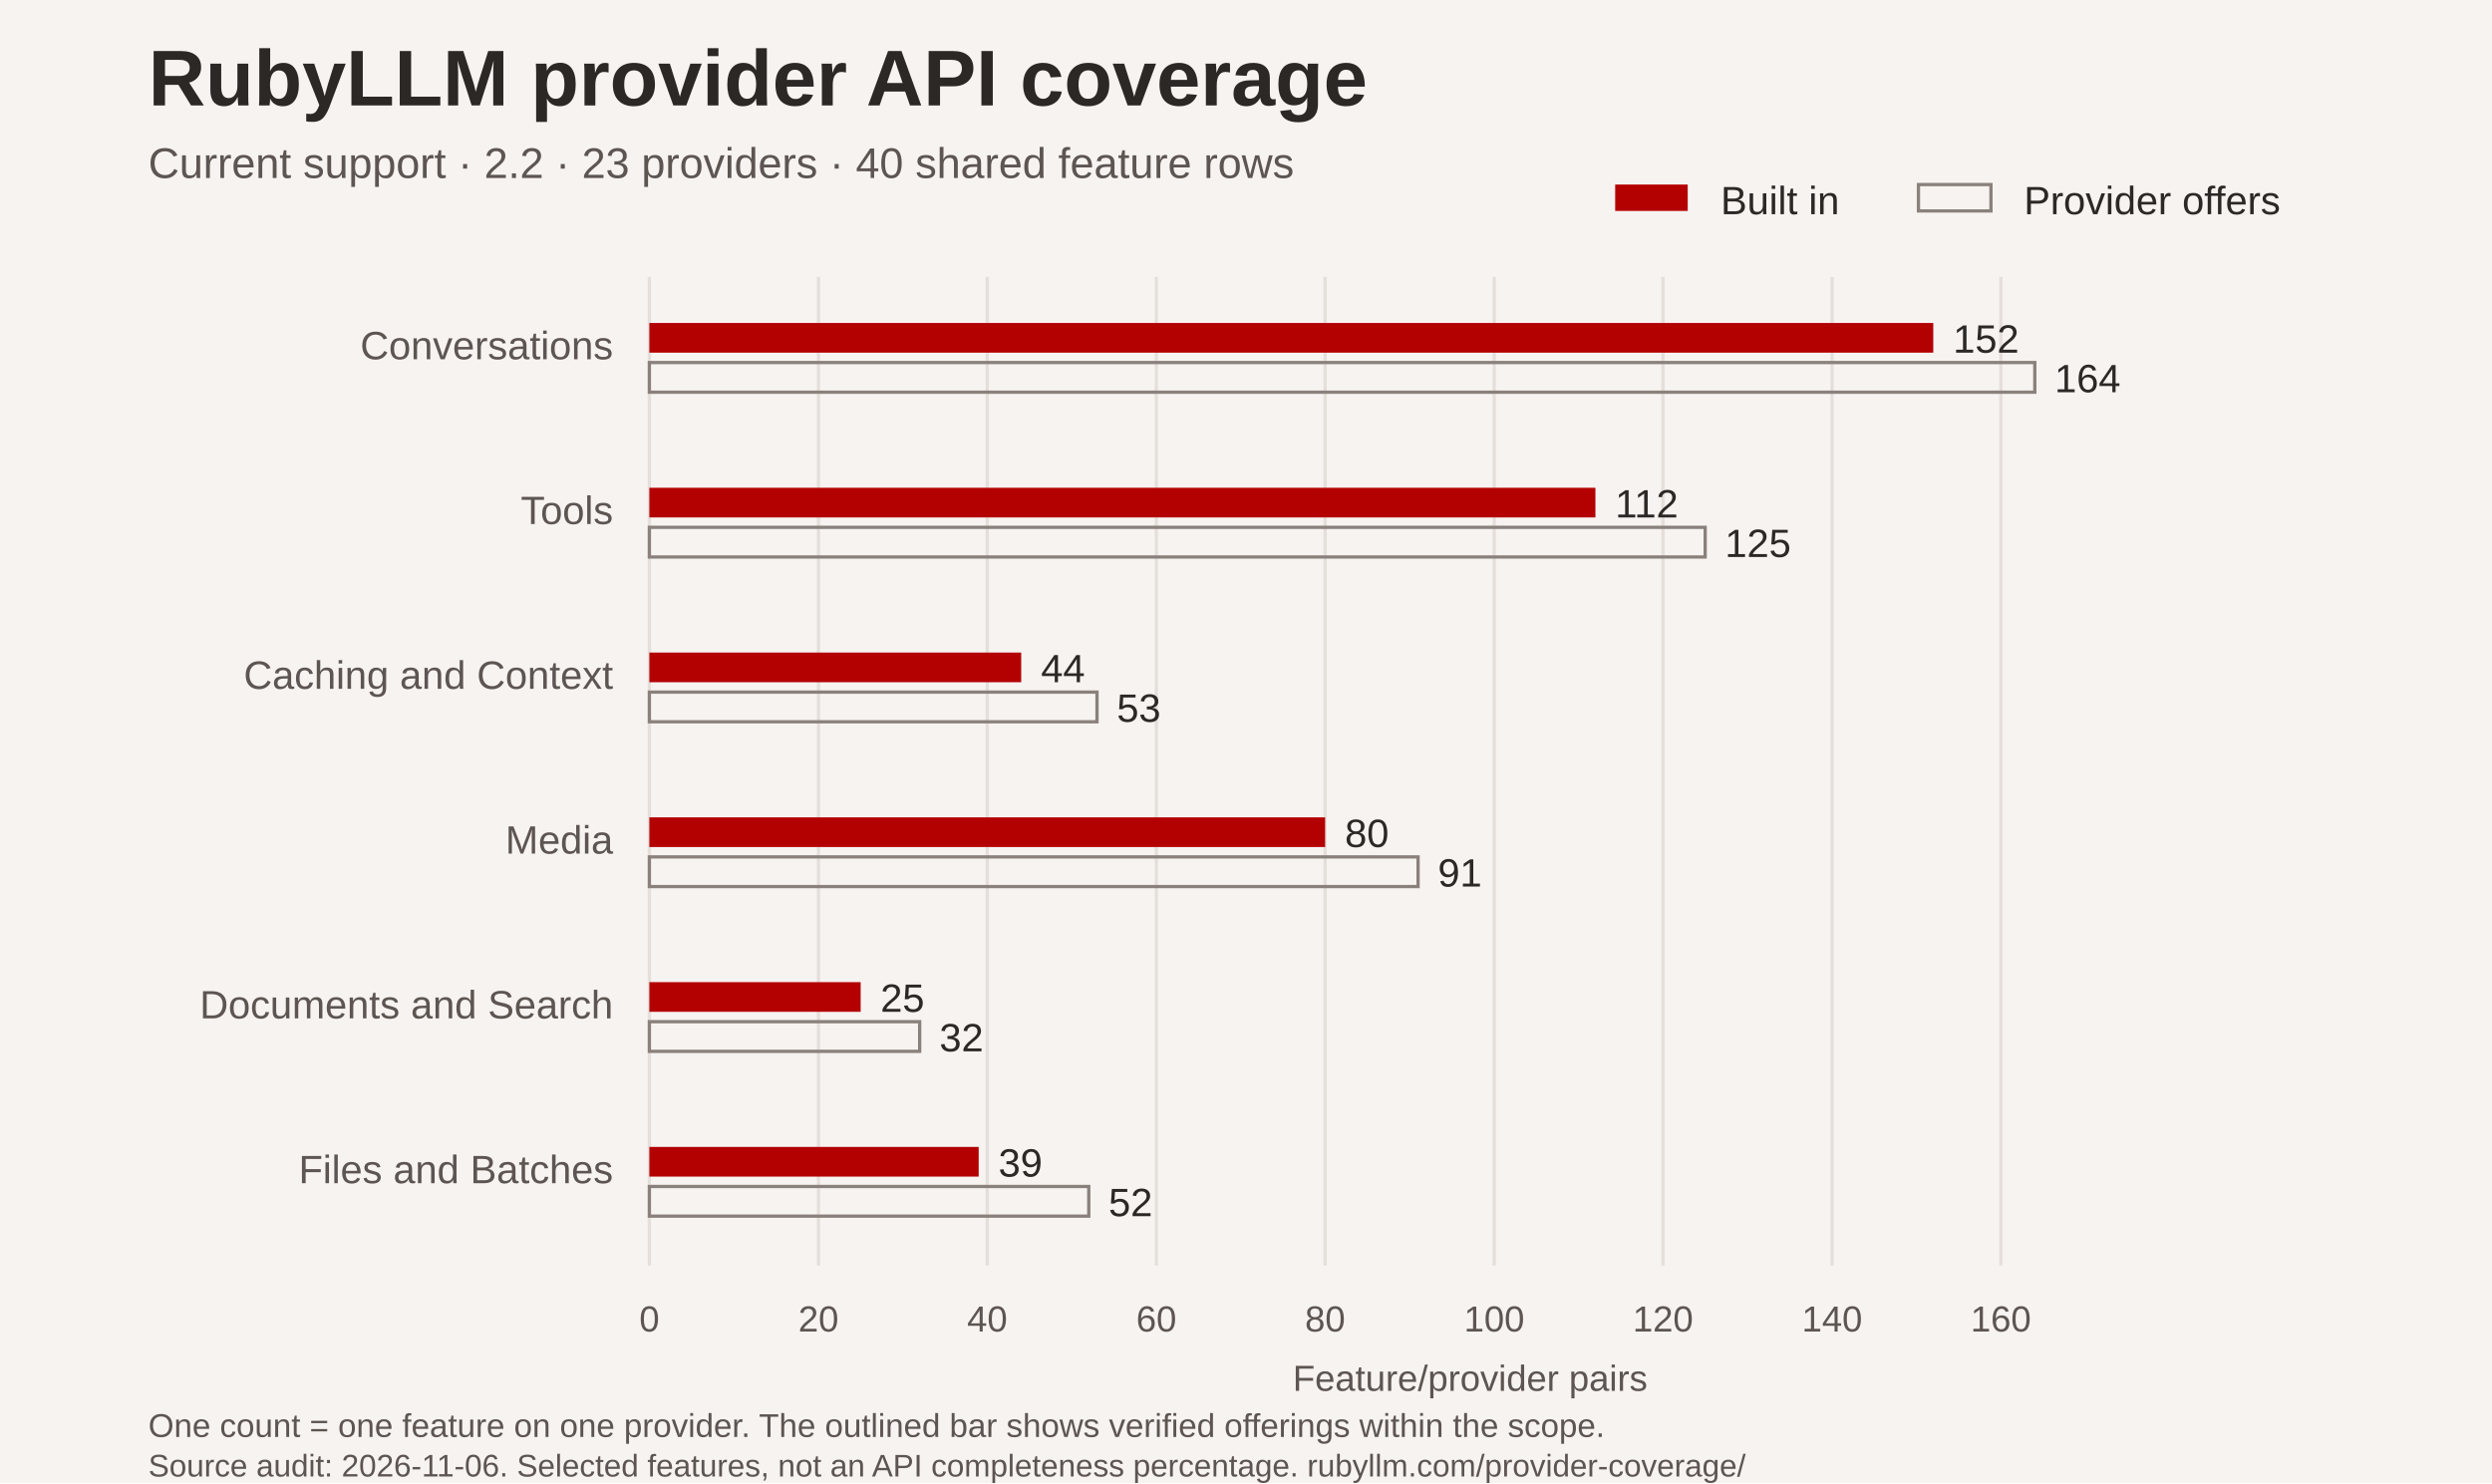
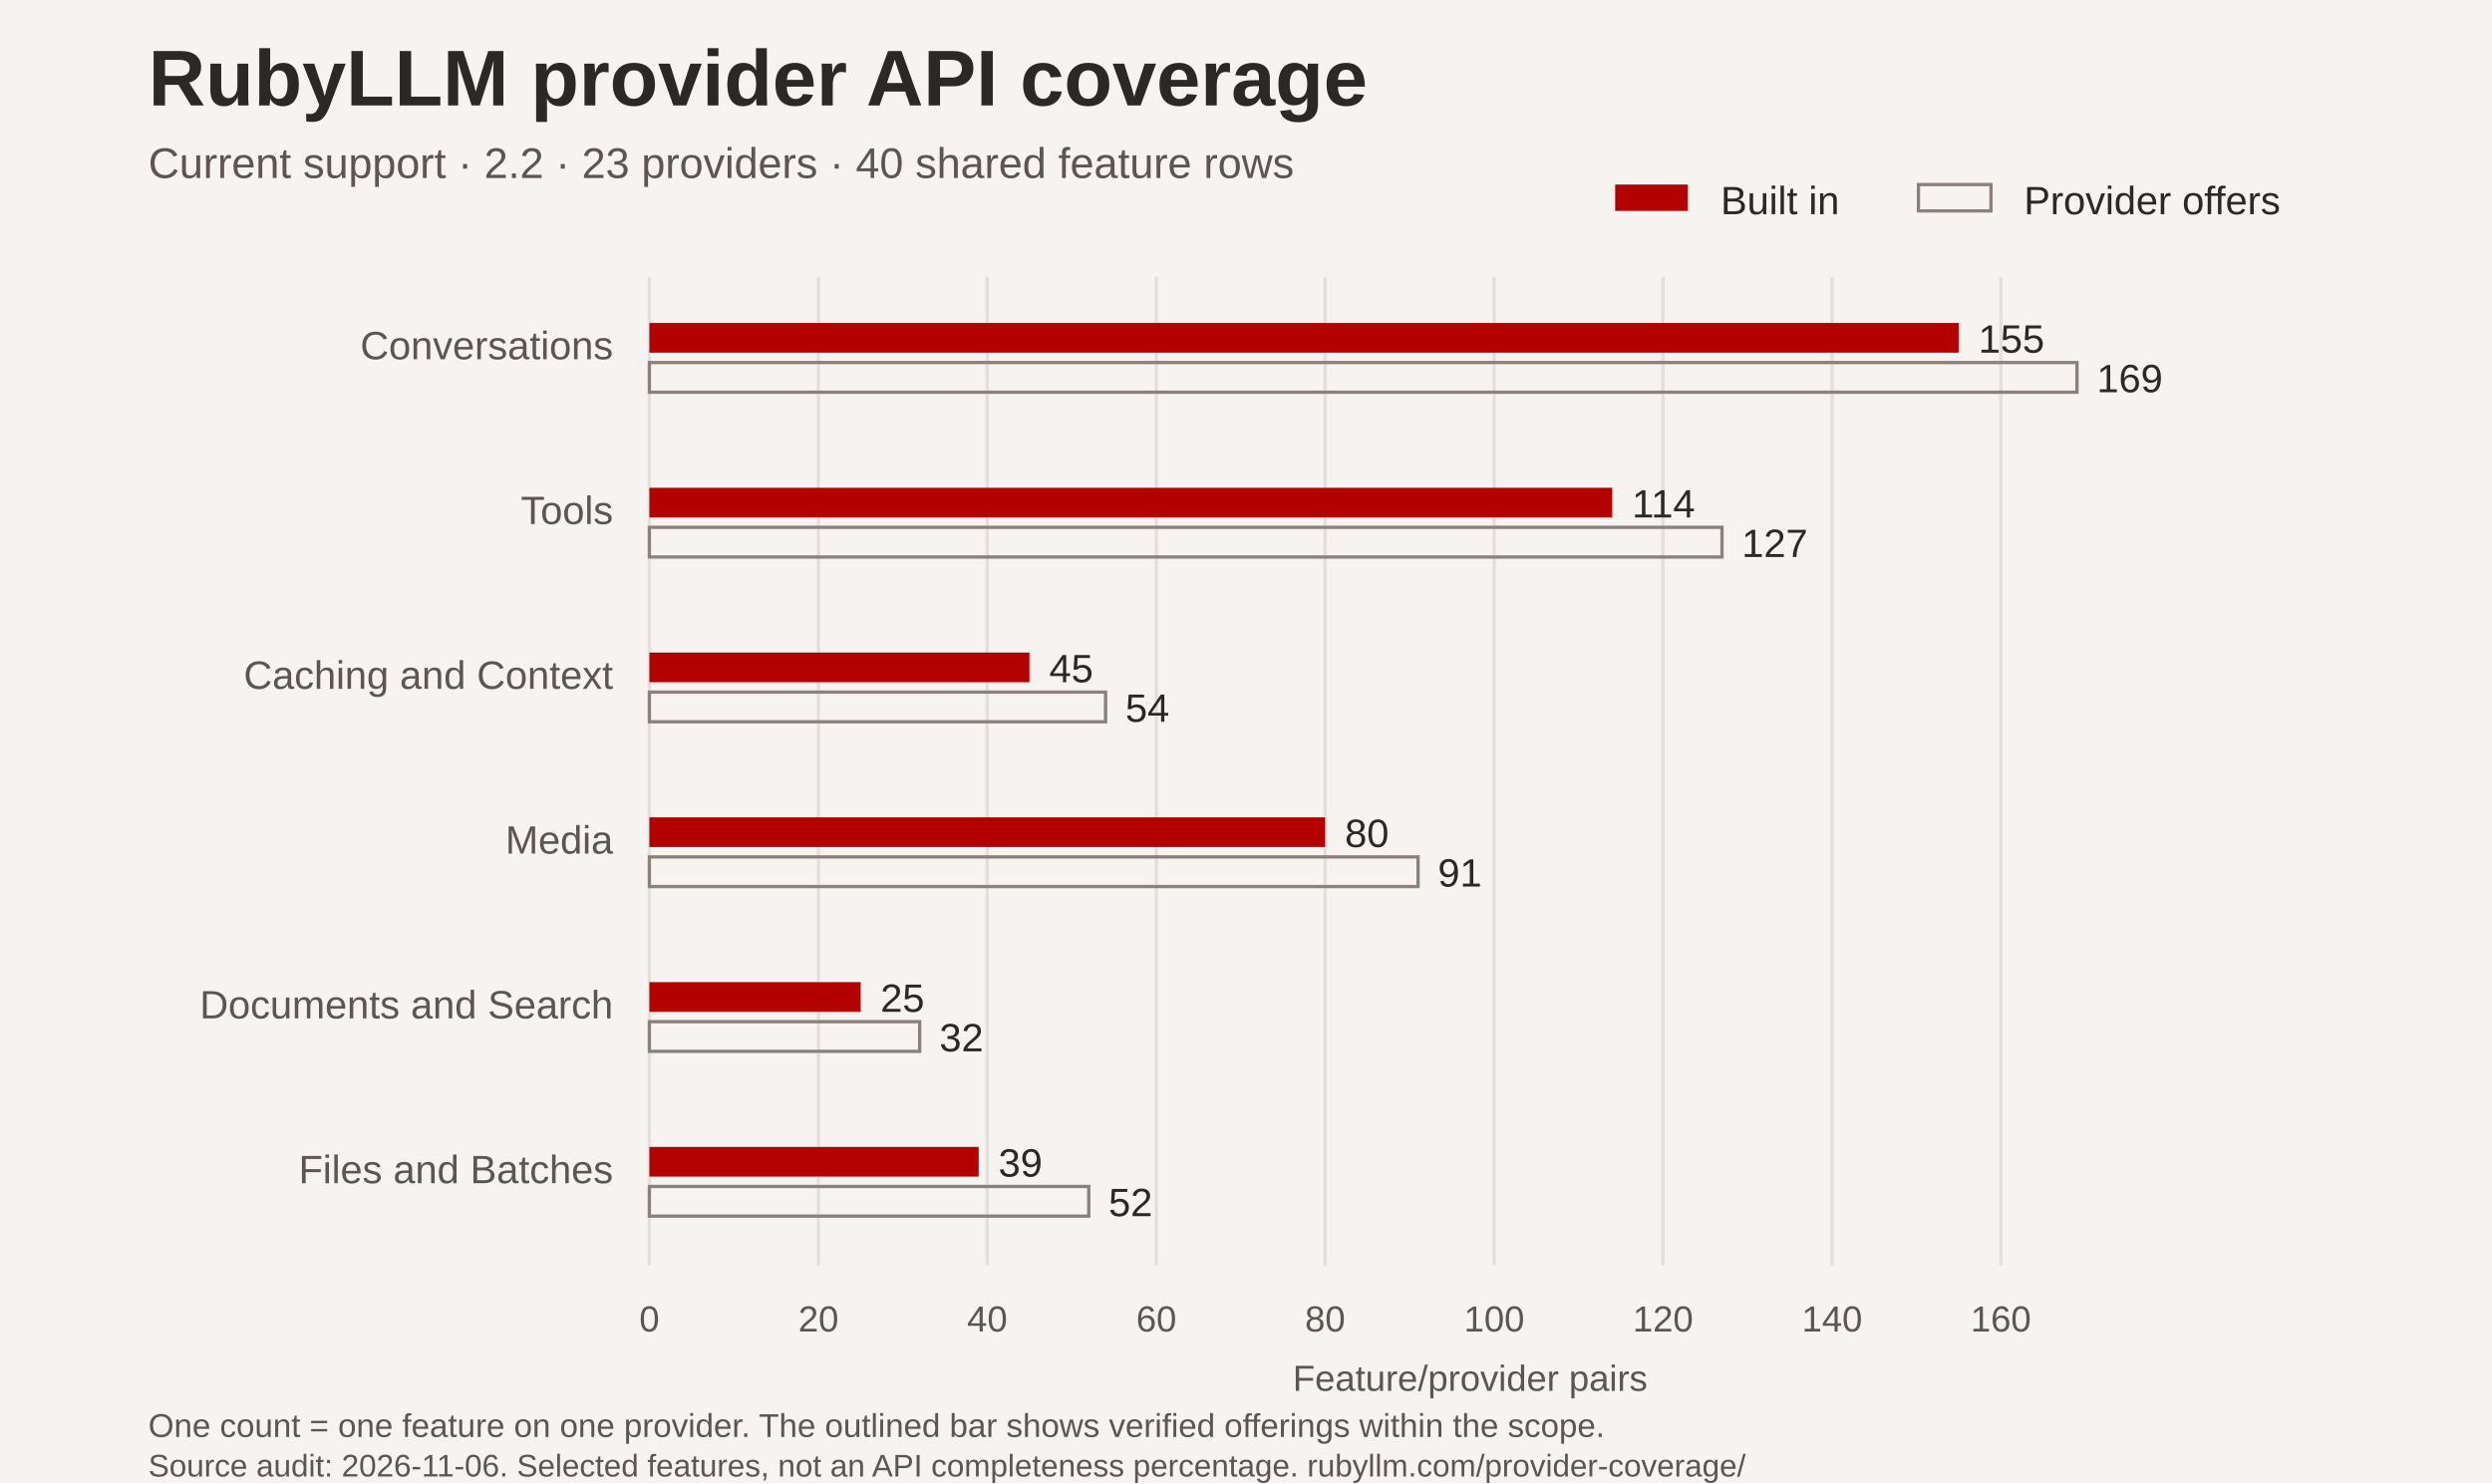
<svg xmlns="http://www.w3.org/2000/svg" width="756" height="450" viewBox="0 0 756 450" font-family="Liberation Sans, Arial, Helvetica, sans-serif" role="img" aria-labelledby="coverage-chart-title coverage-chart-description">
  <rect width="756" height="450" fill="#f7f3f1" />
  <text x="45" y="32" font-size="24" font-weight="700" fill="#2c2825">RubyLLM provider API coverage</text>
  <text x="45" y="54" font-size="13" fill="#5c5551">Current support · 2.2 · 23 providers · 40 shared feature rows</text>
  <rect x="490" y="56" width="22" height="8" fill="#b30000" />
  <text x="522" y="65" font-size="12" fill="#2c2825">Built in</text>
  <rect x="582" y="56" width="22" height="8" fill="none" stroke="#8a817c" />
  <text x="614" y="65" font-size="12" fill="#2c2825">Provider offers</text>
  <line x1="197.0" y1="84" x2="197.0" y2="384" stroke="#e5dfdb" />
  <text x="197.0" y="404" font-size="11" text-anchor="middle" fill="#5c5551">0</text>
  <line x1="248.3" y1="84" x2="248.3" y2="384" stroke="#e5dfdb" />
  <text x="248.3" y="404" font-size="11" text-anchor="middle" fill="#5c5551">20</text>
  <line x1="299.5" y1="84" x2="299.5" y2="384" stroke="#e5dfdb" />
  <text x="299.5" y="404" font-size="11" text-anchor="middle" fill="#5c5551">40</text>
  <line x1="350.8" y1="84" x2="350.8" y2="384" stroke="#e5dfdb" />
  <text x="350.8" y="404" font-size="11" text-anchor="middle" fill="#5c5551">60</text>
  <line x1="402.0" y1="84" x2="402.0" y2="384" stroke="#e5dfdb" />
  <text x="402.0" y="404" font-size="11" text-anchor="middle" fill="#5c5551">80</text>
  <line x1="453.3" y1="84" x2="453.3" y2="384" stroke="#e5dfdb" />
  <text x="453.3" y="404" font-size="11" text-anchor="middle" fill="#5c5551">100</text>
  <line x1="504.5" y1="84" x2="504.5" y2="384" stroke="#e5dfdb" />
  <text x="504.5" y="404" font-size="11" text-anchor="middle" fill="#5c5551">120</text>
  <line x1="555.8" y1="84" x2="555.8" y2="384" stroke="#e5dfdb" />
  <text x="555.8" y="404" font-size="11" text-anchor="middle" fill="#5c5551">140</text>
  <line x1="607.0" y1="84" x2="607.0" y2="384" stroke="#e5dfdb" />
  <text x="607.0" y="404" font-size="11" text-anchor="middle" fill="#5c5551">160</text>
  <text x="186" y="109" font-size="12" text-anchor="end" fill="#5c5551">Conversations</text>
-   <rect x="197" y="98" width="389.5" height="9" fill="#b30000" />
-   <text x="592.5" y="107" font-size="12" fill="#2c2825">152</text>
-   <rect x="197" y="110" width="420.3" height="9" fill="none" stroke="#8a817c" />
-   <text x="623.3" y="119" font-size="12" fill="#2c2825">164</text>
+   <rect x="197" y="98" width="397.2" height="9" fill="#b30000" />
+   <text x="600.2" y="107" font-size="12" fill="#2c2825">155</text>
+   <rect x="197" y="110" width="433.1" height="9" fill="none" stroke="#8a817c" />
+   <text x="636.1" y="119" font-size="12" fill="#2c2825">169</text>
  <text x="186" y="159" font-size="12" text-anchor="end" fill="#5c5551">Tools</text>
-   <rect x="197" y="148" width="287.0" height="9" fill="#b30000" />
-   <text x="490.0" y="157" font-size="12" fill="#2c2825">112</text>
-   <rect x="197" y="160" width="320.3" height="9" fill="none" stroke="#8a817c" />
-   <text x="523.3" y="169" font-size="12" fill="#2c2825">125</text>
+   <rect x="197" y="148" width="292.1" height="9" fill="#b30000" />
+   <text x="495.1" y="157" font-size="12" fill="#2c2825">114</text>
+   <rect x="197" y="160" width="325.4" height="9" fill="none" stroke="#8a817c" />
+   <text x="528.4" y="169" font-size="12" fill="#2c2825">127</text>
  <text x="186" y="209" font-size="12" text-anchor="end" fill="#5c5551">Caching and Context</text>
-   <rect x="197" y="198" width="112.8" height="9" fill="#b30000" />
-   <text x="315.8" y="207" font-size="12" fill="#2c2825">44</text>
-   <rect x="197" y="210" width="135.8" height="9" fill="none" stroke="#8a817c" />
-   <text x="338.8" y="219" font-size="12" fill="#2c2825">53</text>
+   <rect x="197" y="198" width="115.3" height="9" fill="#b30000" />
+   <text x="318.3" y="207" font-size="12" fill="#2c2825">45</text>
+   <rect x="197" y="210" width="138.4" height="9" fill="none" stroke="#8a817c" />
+   <text x="341.4" y="219" font-size="12" fill="#2c2825">54</text>
  <text x="186" y="259" font-size="12" text-anchor="end" fill="#5c5551">Media</text>
  <rect x="197" y="248" width="205.0" height="9" fill="#b30000" />
  <text x="408.0" y="257" font-size="12" fill="#2c2825">80</text>
  <rect x="197" y="260" width="233.2" height="9" fill="none" stroke="#8a817c" />
  <text x="436.2" y="269" font-size="12" fill="#2c2825">91</text>
  <text x="186" y="309" font-size="12" text-anchor="end" fill="#5c5551">Documents and Search</text>
  <rect x="197" y="298" width="64.1" height="9" fill="#b30000" />
  <text x="267.1" y="307" font-size="12" fill="#2c2825">25</text>
  <rect x="197" y="310" width="82.0" height="9" fill="none" stroke="#8a817c" />
  <text x="285.0" y="319" font-size="12" fill="#2c2825">32</text>
  <text x="186" y="359" font-size="12" text-anchor="end" fill="#5c5551">Files and Batches</text>
  <rect x="197" y="348" width="99.9" height="9" fill="#b30000" />
  <text x="302.9" y="357" font-size="12" fill="#2c2825">39</text>
  <rect x="197" y="360" width="133.3" height="9" fill="none" stroke="#8a817c" />
  <text x="336.3" y="369" font-size="12" fill="#2c2825">52</text>
  <text x="446" y="422" font-size="11" text-anchor="middle" fill="#5c5551">Feature/provider pairs</text>
  <text x="45" y="436" font-size="10" fill="#5c5551">One count = one feature on one provider. The outlined bar shows verified offerings within the scope.</text>
  <text x="45" y="448" font-size="9.5" fill="#5c5551">Source audit: 2026-11-06. Selected features, not an API completeness percentage. rubyllm.com/provider-coverage/</text>
</svg>
